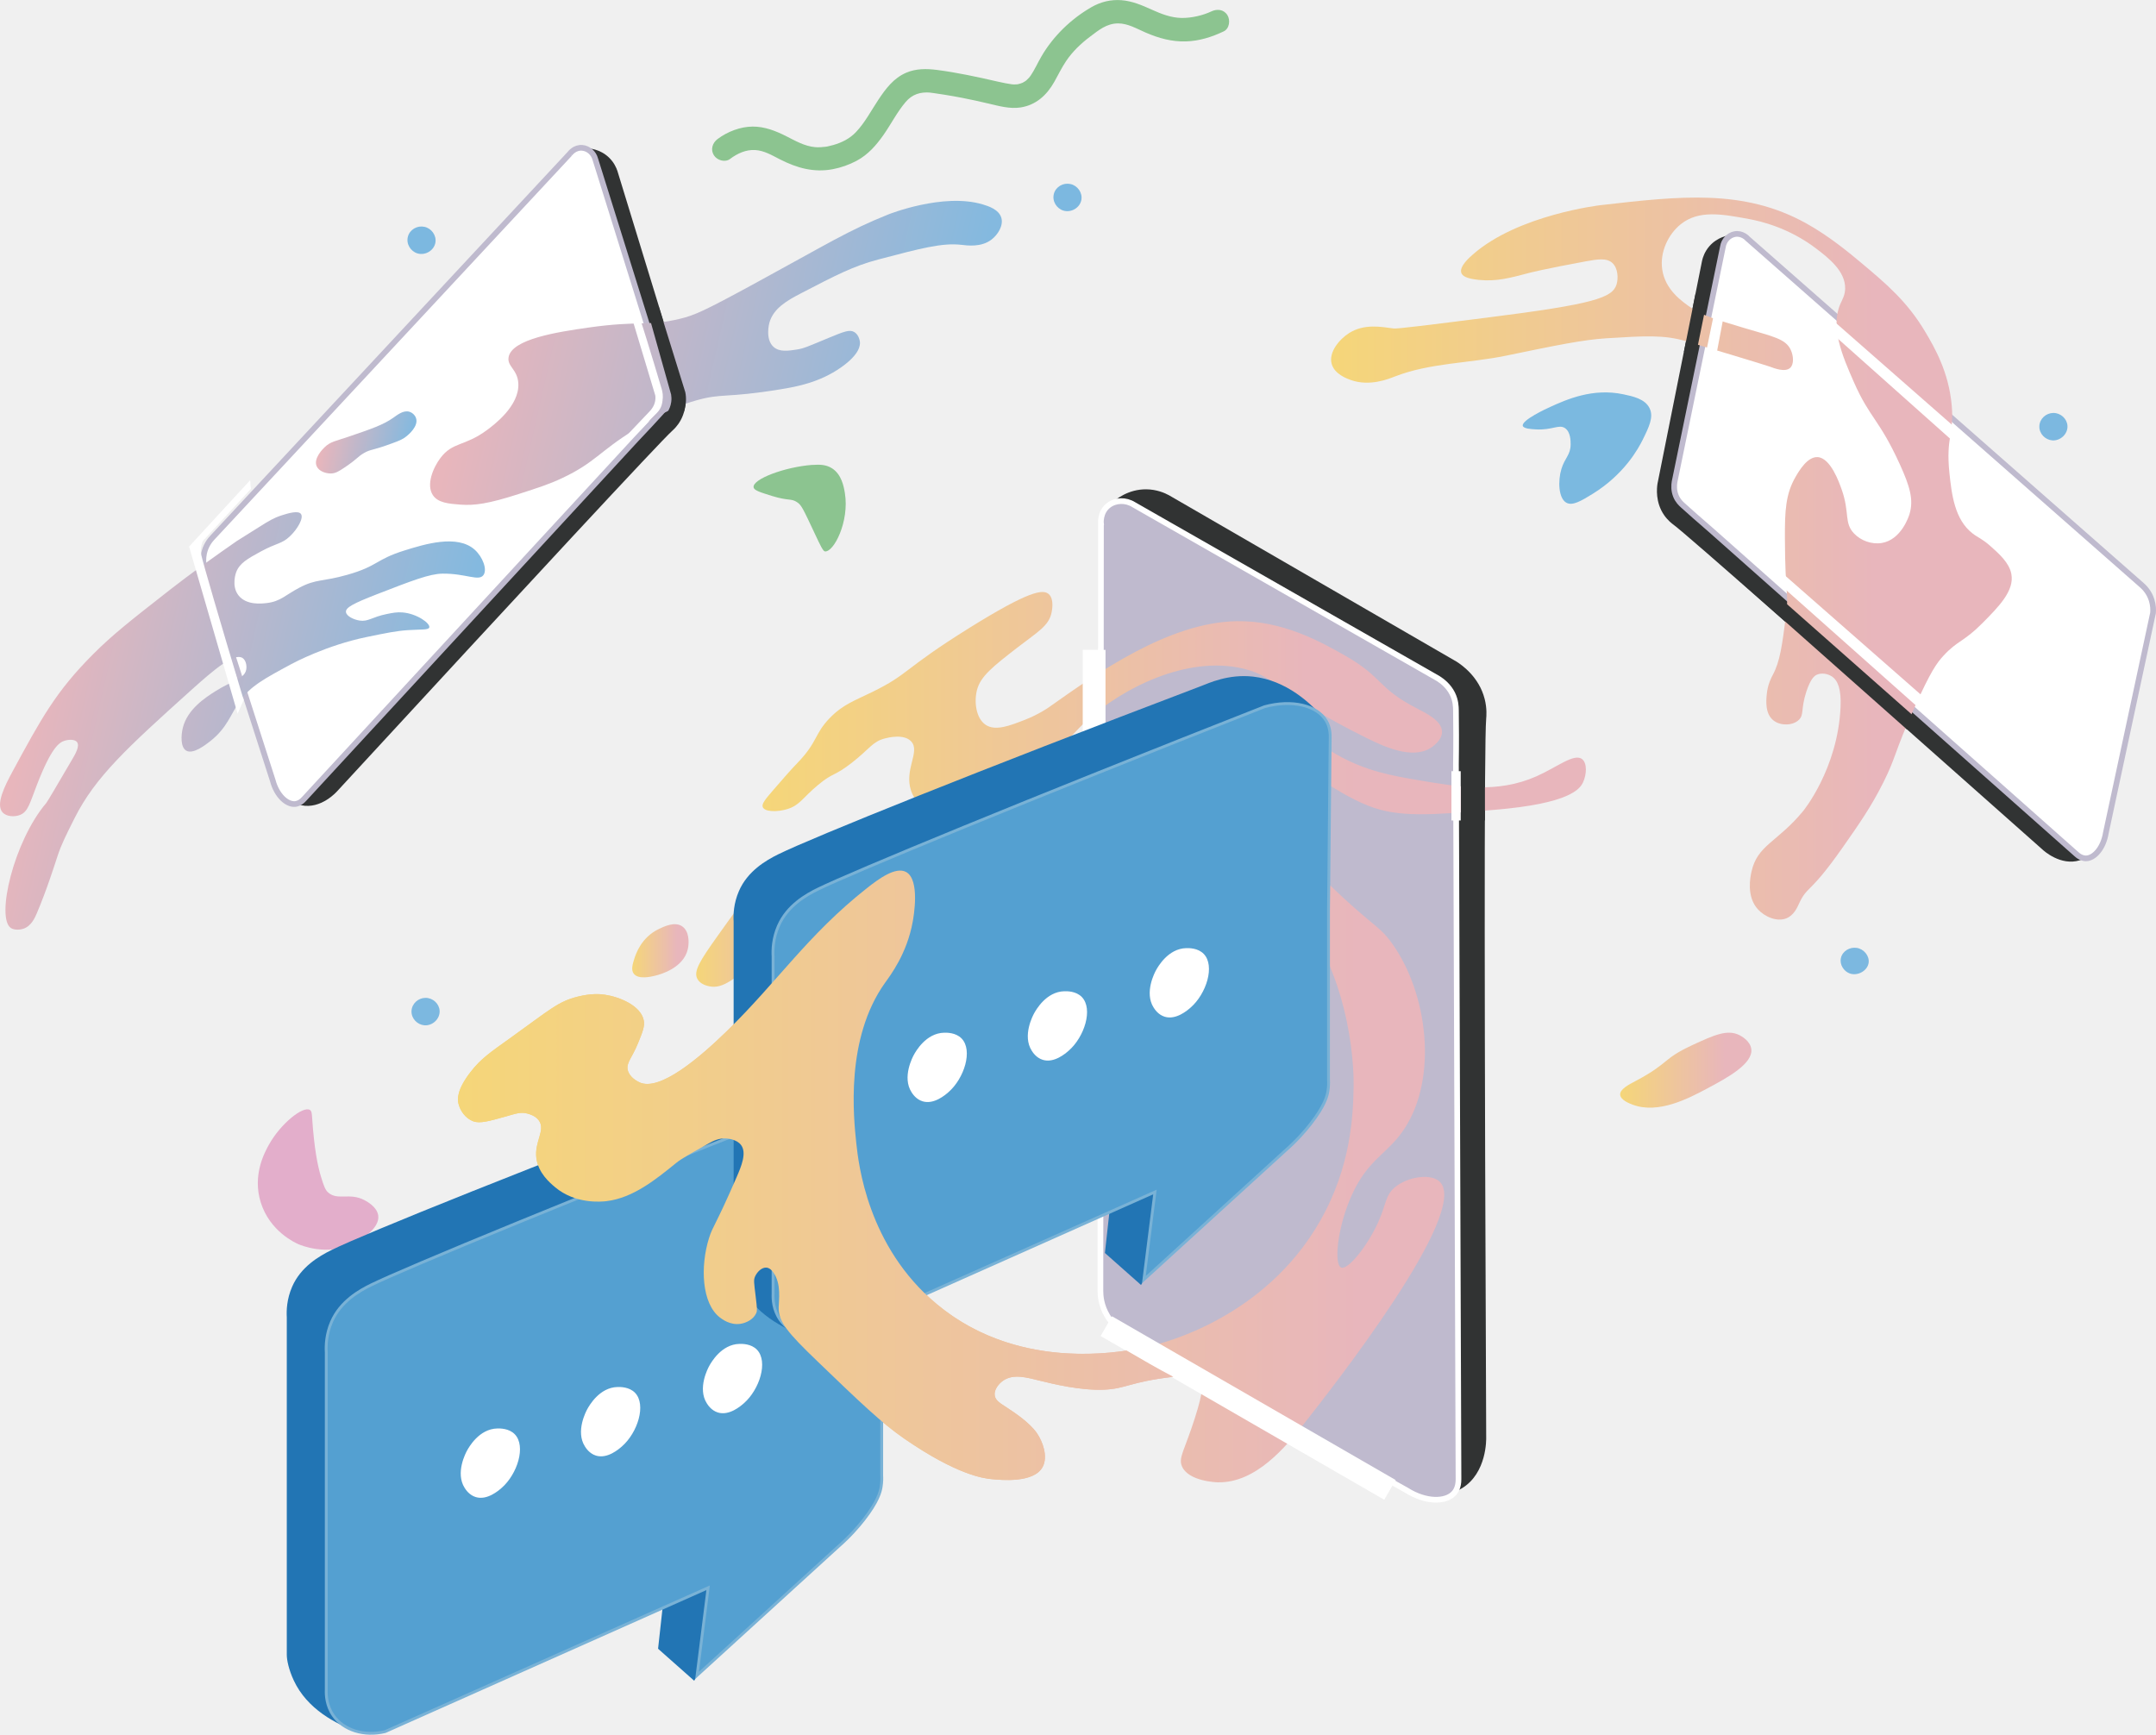
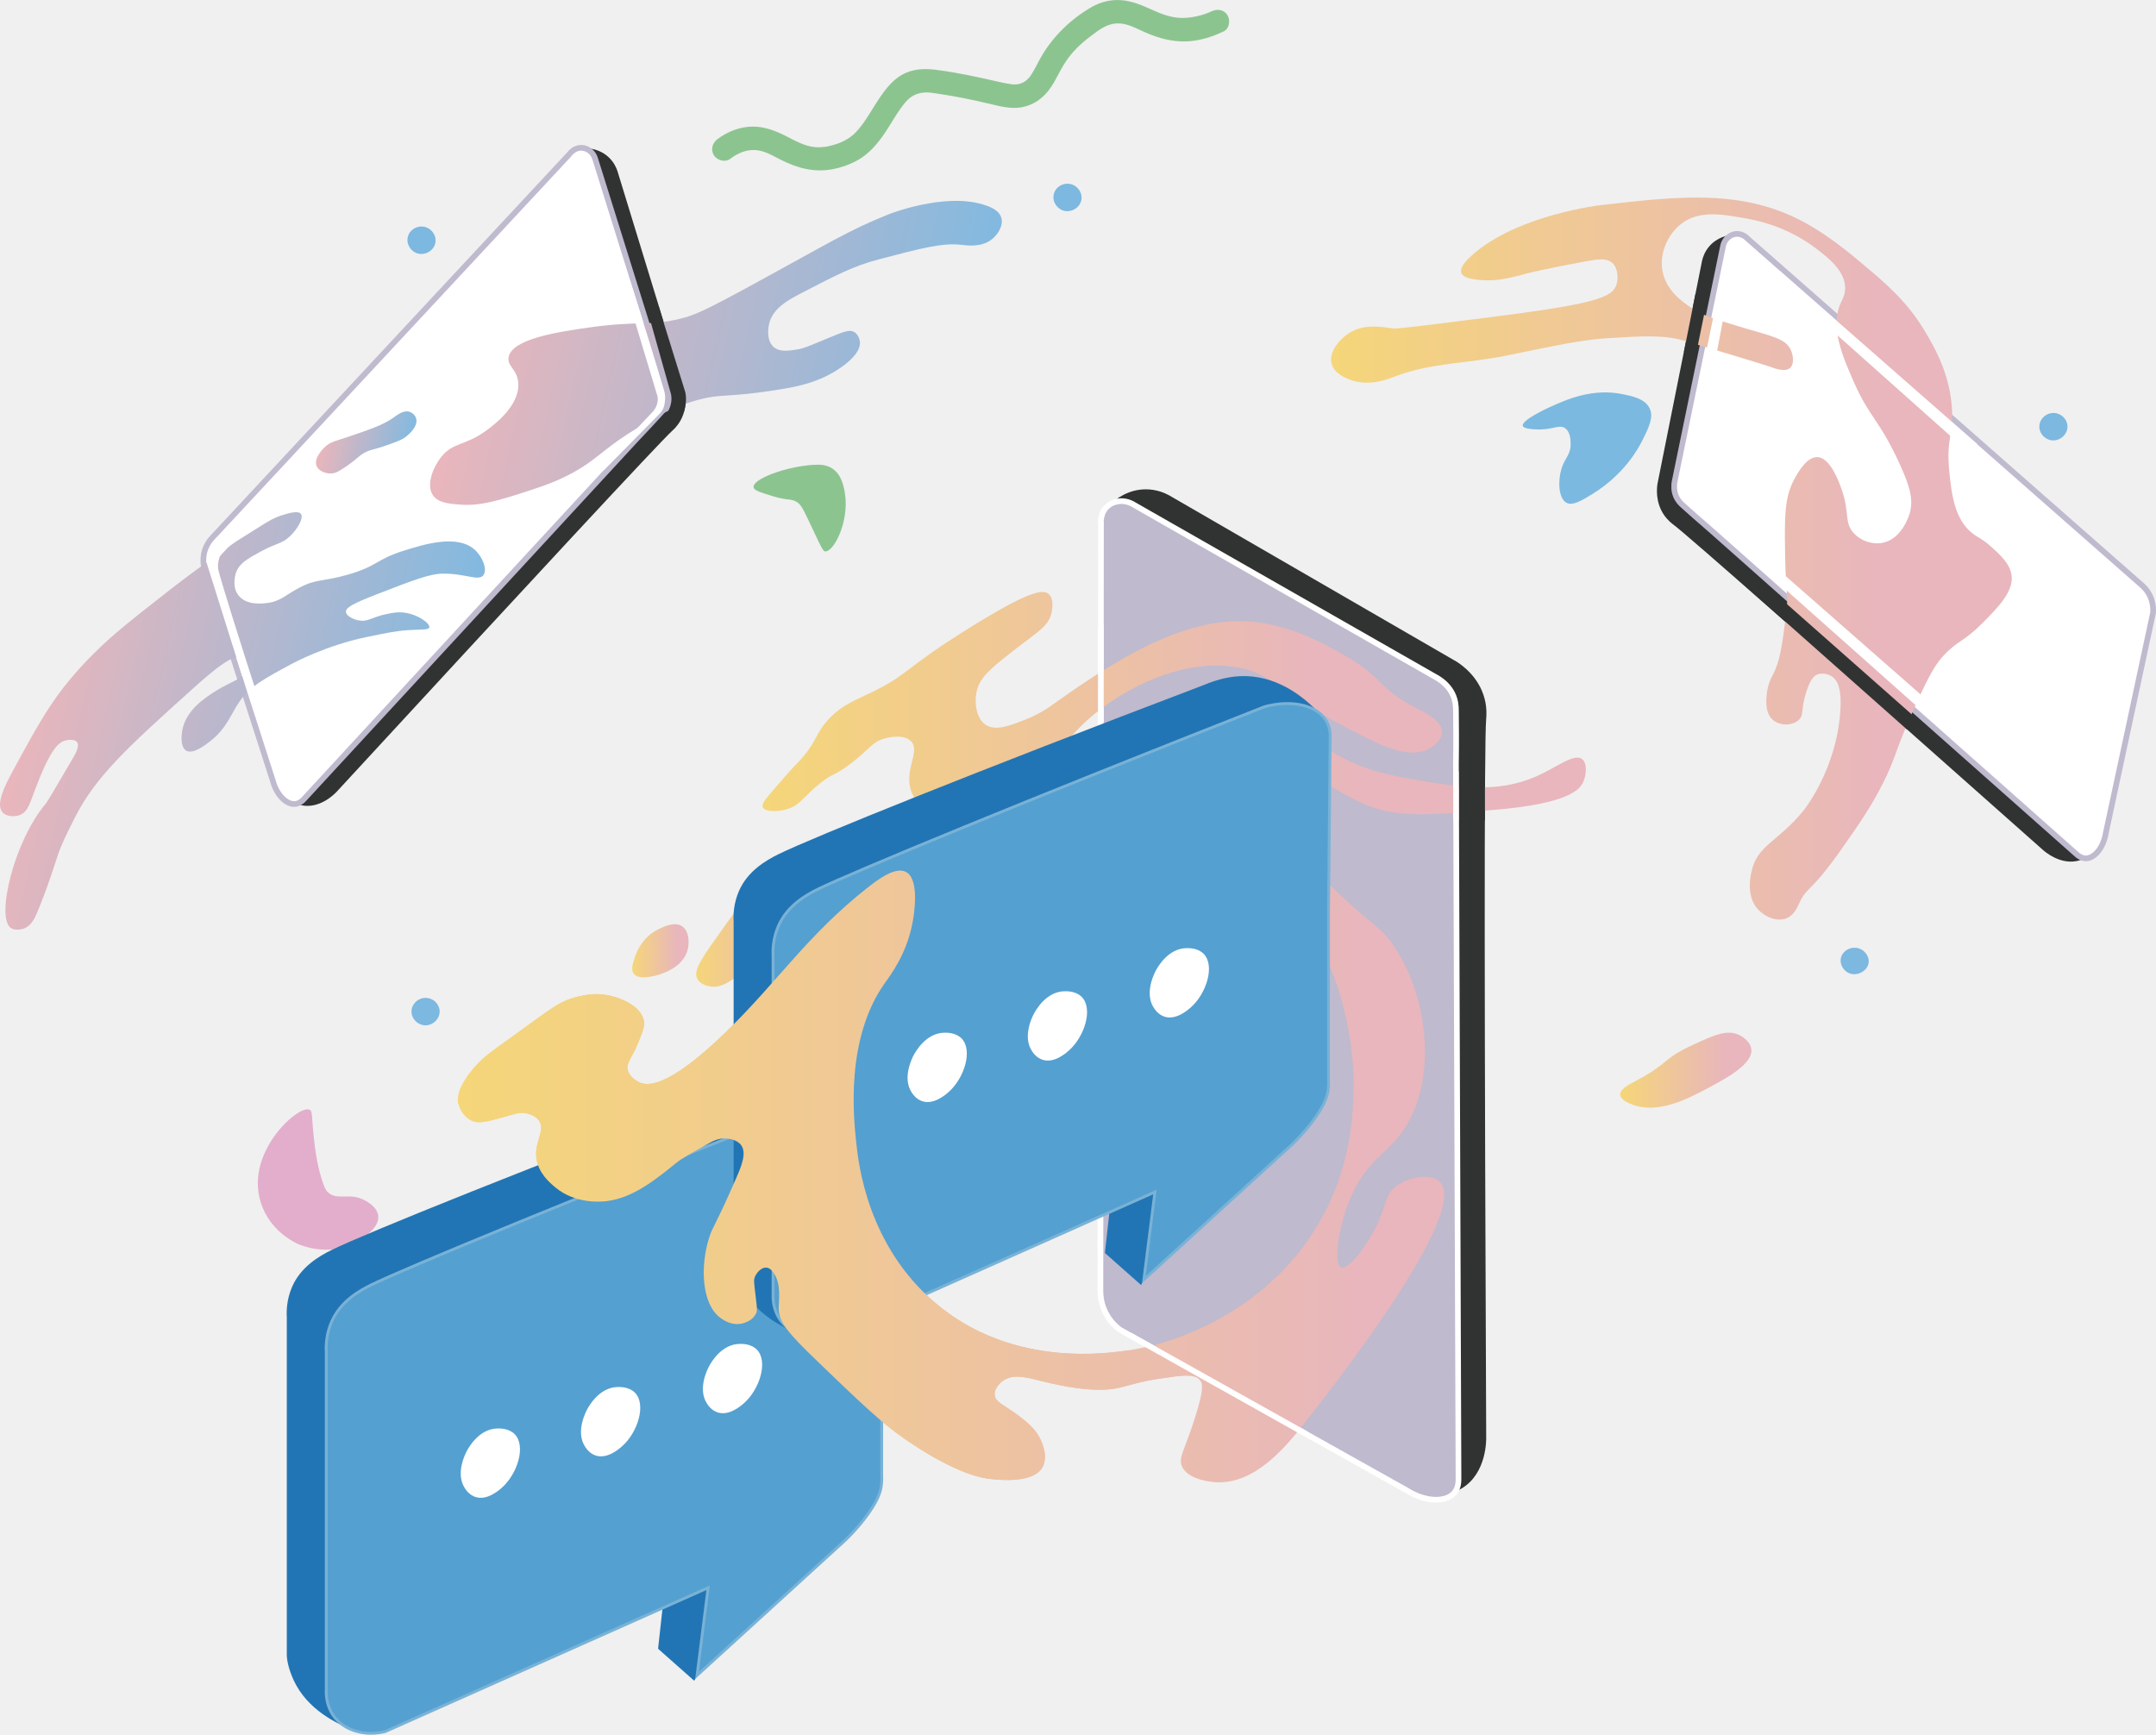
<svg xmlns="http://www.w3.org/2000/svg" xmlns:xlink="http://www.w3.org/1999/xlink" id="_レイヤー_2" data-name="レイヤー 2" viewBox="0 0 759.07 610.8">
  <defs>
    <style>
      .cls-1 {
        stroke: #bfbace;
      }

      .cls-1, .cls-2 {
        stroke-width: 2px;
      }

      .cls-1, .cls-2, .cls-3 {
        stroke-miterlimit: 10;
      }

      .cls-1, .cls-4 {
        fill: #fff;
      }

      .cls-5 {
        fill: url(#_名称未設定グラデーション_9-4);
      }

      .cls-5, .cls-6, .cls-7, .cls-8, .cls-9, .cls-10, .cls-11, .cls-12, .cls-13, .cls-14, .cls-15, .cls-16, .cls-17, .cls-18, .cls-19, .cls-20, .cls-4, .cls-21 {
        stroke-width: 0px;
      }

      .cls-6 {
        fill: url(#_名称未設定グラデーション_9-2);
      }

      .cls-7 {
        fill: url(#_名称未設定グラデーション_9-3);
      }

      .cls-8 {
        fill: url(#_名称未設定グラデーション_9-5);
      }

      .cls-9 {
        fill: url(#_名称未設定グラデーション_9-7);
      }

      .cls-10 {
        fill: url(#_名称未設定グラデーション_9-6);
      }

      .cls-11 {
        fill: url(#_名称未設定グラデーション_9-8);
      }

      .cls-12 {
        fill: url(#_名称未設定グラデーション_3-2);
      }

      .cls-13 {
        fill: url(#_名称未設定グラデーション_3-3);
      }

      .cls-2 {
        fill: #bfbace;
        stroke: #fff;
      }

      .cls-3 {
        fill: #54a0d1;
        stroke: #79b2d6;
      }

      .cls-14 {
        fill: url(#_名称未設定グラデーション_9);
      }

      .cls-15 {
        fill: url(#_名称未設定グラデーション_3);
      }

      .cls-16 {
        fill: #7bb9e0;
      }

      .cls-17 {
        fill: #313333;
      }

      .cls-18 {
        fill: #2275b4;
      }

      .cls-19 {
        fill: #8cc490;
      }

      .cls-20 {
        fill: #7cb8e0;
      }

      .cls-21 {
        fill: #e3aecb;
      }
    </style>
-     <linearGradient id="_名称未設定グラデーション_3" data-name="名称未設定グラデーション 3" x1="32.01" y1="270.61" x2="180.57" y2="270.61" gradientTransform="translate(37.64 -28.73) rotate(12.76)" gradientUnits="userSpaceOnUse">
+     <linearGradient id="_名称未設定グラデーション_3" data-name="名称未設定グラデーション 3" x1="29.19" y1="272.36" x2="177.75" y2="272.36" gradientTransform="translate(40.77 -29.81) rotate(12.76)" gradientUnits="userSpaceOnUse">
      <stop offset=".02" stop-color="#e8b6bc" />
      <stop offset=".98" stop-color="#84b9df" />
    </linearGradient>
-     <linearGradient id="_名称未設定グラデーション_3-2" data-name="名称未設定グラデーション 3" x1="114.01" y1="159.62" x2="145.48" y2="159.62" xlink:href="#_名称未設定グラデーション_3" />
-     <linearGradient id="_名称未設定グラデーション_3-3" data-name="名称未設定グラデーション 3" x1="154.79" y1="102.19" x2="330.99" y2="102.19" xlink:href="#_名称未設定グラデーション_3" />
+     <linearGradient id="_名称未設定グラデーション_3-2" data-name="名称未設定グラデーション 3" x1="111.2" y1="161.38" x2="142.66" y2="161.38" xlink:href="#_名称未設定グラデーション_3" />
+     <linearGradient id="_名称未設定グラデーション_3-3" data-name="名称未設定グラデーション 3" x1="151.97" y1="103.95" x2="328.18" y2="103.95" xlink:href="#_名称未設定グラデーション_3" />
    <linearGradient id="_名称未設定グラデーション_9" data-name="名称未設定グラデーション 9" x1="468.63" y1="196.67" x2="708.28" y2="196.67" gradientUnits="userSpaceOnUse">
      <stop offset="0" stop-color="#f5d679" />
      <stop offset=".8" stop-color="#e8b6bc" />
    </linearGradient>
    <linearGradient id="_名称未設定グラデーション_9-2" data-name="名称未設定グラデーション 9" x1="570.41" y1="376.82" x2="616.62" y2="376.82" xlink:href="#_名称未設定グラデーション_9" />
    <linearGradient id="_名称未設定グラデーション_9-3" data-name="名称未設定グラデーション 9" x1="182.82" y1="440.39" x2="212.12" y2="440.39" xlink:href="#_名称未設定グラデーション_9" />
    <linearGradient id="_名称未設定グラデーション_9-4" data-name="名称未設定グラデーション 9" x1="222.59" y1="334.78" x2="242.44" y2="334.78" xlink:href="#_名称未設定グラデーション_9" />
    <linearGradient id="_名称未設定グラデーション_9-5" data-name="名称未設定グラデーション 9" x1="245.12" y1="323.12" x2="286.57" y2="323.12" xlink:href="#_名称未設定グラデーション_9" />
    <linearGradient id="_名称未設定グラデーション_9-6" data-name="名称未設定グラデーション 9" x1="161.24" y1="385.98" x2="558.3" y2="385.98" xlink:href="#_名称未設定グラデーション_9" />
    <linearGradient id="_名称未設定グラデーション_9-7" data-name="名称未設定グラデーション 9" x1="268.46" y1="248.99" x2="507.7" y2="248.99" xlink:href="#_名称未設定グラデーション_9" />
    <linearGradient id="_名称未設定グラデーション_9-8" data-name="名称未設定グラデーション 9" x1="161.24" y1="413.8" x2="558.3" y2="413.8" xlink:href="#_名称未設定グラデーション_9" />
  </defs>
  <g id="_レイヤー_1-2" data-name="レイヤー 1">
    <path class="cls-17" d="m206.26,52.17c1.05.02,4.92.24,8.09,3.25,1.82,1.73,2.65,3.66,3.02,4.76,7.82,25.53,15.64,51.05,23.46,76.58.39,1.51,1.43,6.38-1.16,11.16-1.16,2.14-2.61,3.42-2.96,3.73-4.36,3.93-50.4,53.59-117.93,126.86-.31.36-5.77,6.47-12.69,5.03-2.39-.5-4.13-1.72-5.2-2.67,44.21-45.94,88.42-91.89,132.63-137.83-.08-2.06-.15-4.12-.23-6.19-7.88-26.21-15.75-52.42-23.63-78.64-1.14-2.01-2.27-4.03-3.41-6.04Z" />
    <path class="cls-1" d="m200.63,54.12c-41.96,45.07-83.93,90.15-125.89,135.22-.79.84-2.33,2.71-2.92,5.6-.38,1.88-.22,3.49-.03,4.52,8.08,25.12,16.16,50.24,24.24,75.36,1.4,5.29,4.93,8.52,7.86,8.28.55-.05,1.79-.27,3.14-1.76,38.96-42.21,77.92-84.42,116.89-126.63,3.45-3.61,6.39-6.8,8.78-9.44.61-.68,1.59-1.78,2.11-3.53.6-2.02.29-3.89-.02-5.02-8.4-26.87-16.8-53.75-25.19-80.62-.57-2.21-2.44-3.84-4.56-4.04-2.71-.26-4.33,1.95-4.42,2.07Z" />
    <path class="cls-17" d="m391.71,176.86c1.15-1.02,5.5-4.64,11.89-4.57,3.66.04,6.47,1.28,7.97,2.09,33.76,19.53,67.51,39.07,101.27,58.6,1.92,1.23,7.89,5.4,9.86,13.09.89,3.44.61,6.25.55,6.93-.76,8.55-.62,107.47,0,253.04.02.69.27,12.66-8.57,18-3.05,1.84-6.13,2.27-8.22,2.32,1.61-93.14,3.21-186.27,4.82-279.41-2.13-2.13-4.26-4.26-6.4-6.4-34.5-20.21-69-40.42-103.51-60.64-3.22-1.02-6.44-2.05-9.66-3.07Z" />
    <path class="cls-15" d="m122.34,202.37c-8.94,2.55-10.87,1.36-16.97,4.57-4.79,2.51-6.6,4.82-11.4,5.39-1.88.22-7.22.85-10.01-2.71-2.59-3.3-.88-7.96-.81-8.15,1.21-3.19,4.02-4.75,8.74-7.32,5.62-3.05,7.3-2.59,10.18-5.32,2.67-2.53,4.95-6.46,3.88-7.88-.99-1.31-4.64-.17-6.71.48-2.79.88-4.69,2.05-7.45,3.78-5.52,3.46-8.28,5.19-8.36,5.25-15.71,10.87-24.94,18.26-24.94,18.26-12.59,9.86-18.89,14.79-25.71,21.63-13.12,13.15-18.22,22.56-28.41,41.38-2.65,4.89-5.94,11.43-3.51,14.26,1.34,1.55,4.22,1.77,6.27.92,2.75-1.15,3.3-3.94,5.89-10.62,5.08-13.12,7.83-14.89,9.73-15.48,1.44-.44,3.58-.56,4.37.49,1.03,1.36-.57,4.15-1.58,5.87-5.89,10.05-8.83,15.08-9.26,15.58-11.49,13.53-17.75,40.4-12.46,44,1.12.76,3.09.7,4.42.26,2.76-.92,4.06-3.88,4.71-5.41,3.58-8.41,6.46-17.64,7.33-20.26,1.34-4.04,2.9-7.14,6.01-13.33,7.27-14.47,18.54-24.78,40.78-44.8,8.55-7.7,15.39-13.41,18.3-11.54,1.18.75,1.57,2.65,1.33,4.04-.58,3.35-4.9,3.87-10.96,7.73-3.28,2.09-9.75,6.2-11.38,12.86-.63,2.58-.85,6.77,1.18,7.99,2.41,1.45,6.83-2.03,8.47-3.31,5.96-4.68,7.06-9.29,10.41-14.08,3.69-5.27,8.51-7.87,18.15-13.07,1-.54,12.48-6.63,26.42-9.51,7.07-1.46,10.61-2.19,14.7-2.45,4.67-.3,7.17,0,7.45-.95.41-1.41-4.28-4.85-9.42-5.28-1.94-.16-3.48.14-5.5.55-5.34,1.07-6.55,2.78-9.62,2.31-2.04-.31-4.7-1.56-4.8-3.05-.1-1.52,2.5-2.95,10.81-6.18,12.42-4.82,18.63-7.24,23.21-7.29,8.17-.09,12.73,2.81,14.39.51,1.42-1.96-.26-6.4-3.07-8.93-6.16-5.53-17.75-1.92-24.76.27-10.18,3.17-9.2,5.45-20.04,8.54Z" />
    <path class="cls-12" d="m138.5,147.07c-3.59,2.53-7.67,3.92-15.84,6.71-4.56,1.56-6.29,1.67-8.41,3.73-.5.49-3.94,3.84-2.78,6.61.78,1.85,3.27,2.62,5.04,2.59,1.5-.03,2.62-.63,4.83-2.12,4.77-3.22,4.49-3.74,6.78-5.06,2.5-1.44,2.7-.75,10.12-3.5,2.71-1,3.75-1.49,4.89-2.43.64-.52,4.26-3.5,3.36-6.32-.33-1.05-1.27-1.98-2.37-2.31-2.06-.61-4.13,1.05-5.63,2.1Z" />
    <path class="cls-13" d="m179.06,125.8c-.56,3.22,3.16,4.27,3.43,9.19.44,7.88-8.55,14.58-10.97,16.38-7.89,5.88-12.13,4.12-16.47,9.91-2.62,3.49-5.04,9.42-2.66,13.04,1.78,2.72,5.56,3.05,9.69,3.36,4.95.37,9.88-.29,20.59-3.75,7.21-2.33,10.81-3.5,15.19-5.56,11.63-5.47,13.27-9.5,25.31-16.91,6.32-3.89,12.72-7.83,21.81-10.44,9.32-2.68,10.22-.73,29.92-3.96,5.75-.94,13.67-2.42,21.19-7.68,6.8-4.76,6.75-8.05,6.67-8.94-.02-.17-.26-2.47-1.96-3.51-1.63-.99-3.58-.22-8.88,1.97-7.67,3.18-8.91,3.79-11.37,4.17-2.95.46-6.12.96-8.22-.94-2.97-2.7-1.54-8.17-1.46-8.46,1.41-5.11,6.26-7.86,11.09-10.37,12.36-6.42,18.54-9.63,27.23-11.92,15.02-3.96,22.54-5.94,29.23-5.18,2.14.24,7.03.96,10.7-1.87,2.21-1.71,4.23-4.91,3.42-7.66-.87-2.95-4.66-4.14-6.6-4.71-13.93-4.16-33.15,3.53-33.15,3.53-14.22,5.69-21.1,10.19-47.23,24.41-17.8,9.69-21.02,11.09-26.1,12.33-11.14,2.72-14.53.57-32.29,3.11-10.88,1.56-26.99,4-28.12,10.45Z" />
    <path class="cls-17" d="m609.52,82.69c-1.05.13-4.87.73-7.73,4.04-1.64,1.9-2.27,3.9-2.53,5.04-5.23,26.18-10.46,52.36-15.7,78.53-.24,1.54-.79,6.49,2.27,10.99,1.37,2.01,2.94,3.14,3.31,3.42,4.73,3.48,55.49,48.29,130,114.45.34.32,6.38,5.86,13.12,3.74,2.32-.73,3.94-2.13,4.91-3.17-48.57-41.3-97.15-82.6-145.72-123.9-.13-2.06-.26-4.12-.39-6.18,5.22-26.87,10.44-53.73,15.66-80.6.93-2.12,1.86-4.23,2.79-6.35Z" />
    <path class="cls-1" d="m615.32,84.07c46.25,40.66,92.5,81.32,138.76,121.98.87.75,2.59,2.47,3.46,5.28.57,1.83.57,3.45.48,4.49-5.53,25.8-11.07,51.6-16.6,77.4-.87,5.4-4.06,8.97-7,9.02-.55,0-1.81-.09-3.3-1.44-42.98-38.11-85.96-76.22-128.94-114.34-3.79-3.25-7.03-6.13-9.68-8.52-.68-.61-1.76-1.61-2.45-3.3-.8-1.95-.67-3.84-.48-5,5.67-27.58,11.35-55.15,17.02-82.73.35-2.26,2.04-4.06,4.13-4.47,2.67-.53,4.51,1.51,4.6,1.62Z" />
    <path class="cls-19" d="m285.94,163.69c-9.65.74-21.06,5-20.62,7.89.16,1.08,2.24,1.72,6.38,3.02,6.04,1.88,6.72.78,8.92,2.22,1.55,1.01,2.03,2.1,6.43,11.46,1.81,3.86,2.73,5.79,3.38,5.87,3.09.37,8.69-10.5,7.02-20.58-.38-2.3-1.14-6.5-4.51-8.67-2.01-1.29-4.21-1.4-6.99-1.19Z" />
    <path class="cls-16" d="m580.79,143.77c-1.59-3.32-5.85-4.22-9.27-4.94-10.68-2.26-19.81,1.75-25.8,4.48-1.3.59-10.13,4.67-9.58,6.64.28.99,2.85,1.14,4.63,1.24,5.76.32,8.06-1.87,10.2-.46,2.02,1.33,2.01,4.63,2.01,5.72,0,3.7-2.06,4.78-3.24,8.65-1.31,4.3-1.02,10.33,1.7,11.89,2.16,1.24,5.3-.64,9.27-3.09,11.25-6.94,16.15-16.07,17.61-19,2.3-4.65,3.94-8.06,2.47-11.12Z" />
    <path class="cls-14" d="m648.01,106.85c-3.72,8.27.63,18.47,4.69,27.69,5.63,12.79,8.94,13.04,16.19,28.97,3.52,7.73,4.91,12.44,3.41,17.46-.21.71-2.85,9.08-9.8,10.22-3.52.58-7.39-.83-9.8-3.41-3.5-3.74-1.42-7.23-4.26-15.33-.91-2.59-3.95-11.25-8.52-11.5-3.56-.19-6.49,4.8-7.67,6.82-3.59,6.12-3.87,12.05-3.83,21.72.07,20.46,1.43,19.08.43,26.84-1.42,11-2.13,16.5-4.69,21.3-.41.76-1.8,3.28-2.13,6.82-.22,2.27-.67,7.05,2.56,9.37,2.53,1.82,6.67,1.65,8.74-.35,1.91-1.84.62-3.83,2.65-9.99,1.58-4.8,3.04-5.63,3.67-5.91,1.72-.76,3.87-.34,5.3.61,2.14,1.43,3.34,4.54,3.06,10.8-.99,21.87-13.25,36.69-13.25,36.69-9.09,10.98-16.11,11.85-18.14,21.4-.37,1.73-1.82,8.53,2.24,13.05,2.39,2.66,6.68,4.53,9.99,3.26,2.69-1.03,3.89-3.8,4.48-5.1,3.1-6.7,3.57-2.94,15.49-19.98,5.82-8.32,9.99-14.27,14.27-22.83,4.66-9.31,3.61-10.02,11.01-26.5,5.61-12.49,7.75-15.5,10.19-18.14,4.97-5.38,7.06-4.76,13.66-11.42,5.78-5.83,11.33-11.42,10.19-17.33-.75-3.92-4.27-7.05-7.34-9.78-2.94-2.62-4.39-2.99-6.32-4.48-6.32-4.9-7.36-13.79-8.15-21.4-1.29-12.43,1.7-13.59.82-23.65-1.04-11.85-6.09-20.44-9.17-25.68-6.42-10.91-13.99-17.26-22.83-24.66-3.75-3.14-11.1-9.3-19.36-13.86-21.96-12.12-44.24-9.55-72.36-6.32,0,0-28.9,3.33-44.85,17.33-1.29,1.13-4.88,4.28-4.08,6.52.37,1.04,1.73,2.01,6.12,2.45,6.35.63,10.98-.67,17.73-2.45,0,0,5.36-1.41,19.98-4.08,4.11-.75,7.37-1.28,9.38.61,1.94,1.83,2.11,5.35,1.43,7.54-1.48,4.72-8.09,6.92-45.25,11.62-21.3,2.69-31.95,4.04-33.23,3.87-4.17-.55-10.33-1.8-15.7,1.63-3.38,2.16-7.23,6.69-6.12,10.8.99,3.67,5.45,5.25,6.73,5.71,6.64,2.36,13.23-.34,15.49-1.22,12.36-4.83,26.14-4.65,39.14-7.34,18.05-3.74,27.24-5.61,35.26-6.12,13.61-.85,20.42-1.28,28.13,1.02,27.56,8.21,29.56,8.97,29.56,8.97,1.54.58,5.37,2.06,7.13.41,1.41-1.32,1.14-4.29.2-6.32-1.82-3.97-6.32-4.69-16.51-7.75-9.77-2.92-14.73-4.44-18.35-6.93-3.42-2.35-9.36-6.45-10.4-13.66-.89-6.18,2.17-12.41,6.52-15.9,6.36-5.1,14.51-3.6,24.05-1.83,3.84.71,13.83,2.93,23.65,10.4,4.32,3.28,10.31,7.96,10.19,14.06-.05,2.35-.98,3.83-1.62,5.26Z" />
    <path class="cls-6" d="m575.94,380.58c-2.39,1.27-5.65,2.89-5.52,4.86.12,1.93,3.42,3.16,4.42,3.53,8.97,3.36,19.55-2.14,26.28-5.74,6.87-3.67,16.18-8.66,15.46-13.91-.4-2.9-3.68-4.6-4.2-4.86-4.22-2.11-8.85-.04-16.56,3.53-10.68,4.95-7.97,6.26-19.88,12.59Z" />
    <path class="cls-20" d="m653.66,333.75c-2.39-.36-5,1.11-5.53,3.6-.51,2.38,1.08,4.66,3.09,5.4,2.8,1.03,6.37-.95,6.69-3.86.26-2.36-1.69-4.77-4.25-5.15Z" />
    <path class="cls-21" d="m109.91,393.84c.71,10.41,1.87,16.54,3.16,20.68.93,2.98,1.41,4.48,2.58,5.46,3.35,2.78,7.42-.14,12.64,2.58.77.4,4.48,2.34,4.88,5.46.58,4.41-5.84,8.49-9.19,10.05-9,4.18-18.01.41-18.95,0-1.2-.53-10.03-4.56-13.21-14.65-3.06-9.7,1.39-17.73,2.87-20.39,4.14-7.45,12.04-13.71,14.42-12.21.65.41.68,1.26.8,3.02Z" />
    <path class="cls-20" d="m149.77,351.35c-2.53.03-4.79,2.03-4.89,4.65-.1,2.67,2.09,4.81,4.53,5.01,2.87.23,5.54-2.25,5.37-5.13-.15-2.51-2.41-4.57-5.01-4.53Z" />
    <path class="cls-7" d="m200.24,432.37c-3.9.5-6.49,1.98-10.98,4.53-4.29,2.44-6.43,3.7-6.44,5.49-.02,3.12,6.42,5.29,7.04,5.49.5.16,9.24,2.85,16.35-2.74,2.83-2.23,7.08-7.1,5.61-10.26-1.75-3.77-10.47-2.65-11.57-2.51Z" />
    <path class="cls-5" d="m231.95,327.11c-6.21,2.94-8.14,8.96-8.58,10.34-.62,1.94-1.29,4.02-.23,5.4,1.6,2.1,5.99,1.07,7.52.7,1.55-.37,10-2.59,11.51-9.4.51-2.3.5-6.29-2-7.99-2.56-1.74-6.19-.02-8.22.94Z" />
    <path class="cls-8" d="m266.72,310.93c-4.52,5.23-7.76,9.76-14.06,18.6-6.3,8.84-8.55,12.47-7.14,15.14,1.01,1.9,3.41,2.44,4.11,2.59,5.15,1.15,9.45-3.05,19.68-11.46,13.09-10.77,14.16-10.56,15.57-13.84,4.02-9.32.21-22.08-4.76-23.14-2.43-.52-6.12,3.68-13.41,12.11Z" />
-     <path class="cls-19" d="m257.05,55.95c2.56-1.92,5.62-3.33,8.86-3.12,3.16.2,5.85,1.83,8.71,3.29,5.92,3.03,11.93,4.71,18.55,3.46,2.97-.56,5.8-1.57,8.46-2.99,3.96-2.12,6.81-5.38,9.37-9,2.68-3.8,4.8-8.08,7.82-11.64,2.35-2.77,5.21-3.65,8.77-3.34-.63-.05.93.14,1.16.17,1.15.16,2.3.34,3.45.52,2.2.35,4.4.73,6.59,1.16,3.06.59,6.09,1.27,9.12,1.98,3.69.86,7.62,1.99,11.43,1.39,5.43-.85,9.22-4.34,11.85-9.01,1.39-2.47,2.61-5.03,4.2-7.38,2.22-3.28,5.15-6.09,8.3-8.46s5.89-4.7,9.91-4.74c3.43-.03,6.56,1.84,9.76,3.23,4.51,1.96,9.15,3.25,14.12,3.11,4.72-.13,9.15-1.53,13.37-3.54,2.02-.96,2.38-3.97,1.29-5.71-1.31-2.08-3.68-2.26-5.71-1.29-2.84,1.35-6.86,2.33-10.42,2.28-3.74-.06-7.17-1.42-10.52-2.93-3.43-1.55-6.85-3.02-10.64-3.32s-7.39.6-10.64,2.48c-7.14,4.12-13.41,10.2-17.55,17.31-1.34,2.3-2.42,4.78-3.93,6.98.47-.68-.27.33-.45.54-.16.18-1.36,1.28-.72.78-.44.34-.91.64-1.4.9-.63.34.89-.31-.31.14-.22.08-.43.16-.66.23-.32.1-.65.16-.97.26.36-.12.66-.04-.12,0-.37.02-.73.05-1.1.05s-1.63-.16-.29.02c-1.86-.26-3.67-.62-5.5-1.04-7.06-1.63-14.15-3.16-21.35-4.1-3.64-.47-7.36-.5-10.8.98-4.46,1.91-7.23,5.64-9.84,9.57-2.53,3.81-4.69,7.99-7.86,11.34-2.18,2.3-4.95,3.68-7.94,4.54-.7.2-1.4.36-2.1.52-.79.17-.05.01.1-.01-.26.04-.53.09-.79.12-1.2.14-2.43.24-3.64.13-3.68-.32-6.91-2.2-10.13-3.83-3.75-1.9-7.62-3.43-11.89-3.41s-8.83,1.76-12.34,4.39c-1.79,1.34-2.55,3.71-1.29,5.71,1.12,1.77,3.91,2.64,5.71,1.29h0Z" />
+     <path class="cls-19" d="m257.05,55.95c2.56-1.92,5.62-3.33,8.86-3.12,3.16.2,5.85,1.83,8.71,3.29,5.92,3.03,11.93,4.71,18.55,3.46,2.97-.56,5.8-1.57,8.46-2.99,3.96-2.12,6.81-5.38,9.37-9,2.68-3.8,4.8-8.08,7.82-11.64,2.35-2.77,5.21-3.65,8.77-3.34-.63-.05.93.14,1.16.17,1.15.16,2.3.34,3.45.52,2.2.35,4.4.73,6.59,1.16,3.06.59,6.09,1.27,9.12,1.98,3.69.86,7.62,1.99,11.43,1.39,5.43-.85,9.22-4.34,11.85-9.01,1.39-2.47,2.61-5.03,4.2-7.38,2.22-3.28,5.15-6.09,8.3-8.46,3.15-2.37,5.89-4.7,9.91-4.74,3.43-.03,6.56,1.84,9.76,3.23,4.51,1.96,9.15,3.25,14.12,3.11,4.72-.13,9.15-1.53,13.37-3.54,2.02-.96,2.38-3.97,1.29-5.71-1.31-2.08-3.68-2.26-5.71-1.29-2.84,1.35-6.86,2.33-10.42,2.28-3.74-.06-7.17-1.42-10.52-2.93-3.43-1.55-6.85-3.02-10.64-3.32-3.75-.3-7.39.6-10.64,2.48-7.14,4.12-13.41,10.2-17.55,17.31-1.34,2.3-2.42,4.78-3.93,6.98.47-.68-.27.33-.45.54-.16.18-1.36,1.28-.72.78-.44.34-.91.64-1.4.9-.63.34.89-.31-.31.14-.22.08-.43.16-.66.23-.32.1-.65.16-.97.26.36-.12.66-.04-.12,0-.37.02-.73.05-1.1.05s-1.63-.16-.29.02c-1.86-.26-3.67-.62-5.5-1.04-7.06-1.63-14.15-3.16-21.35-4.1-3.64-.47-7.36-.5-10.8.98-4.46,1.91-7.23,5.64-9.84,9.57-2.53,3.81-4.69,7.99-7.86,11.34-2.18,2.3-4.95,3.68-7.94,4.54-.7.2-1.4.36-2.1.52-.79.17-.05.01.1-.01-.26.04-.53.09-.79.12-1.2.14-2.43.24-3.64.13-3.68-.32-6.91-2.2-10.13-3.83-3.75-1.9-7.62-3.43-11.89-3.41-4.42.02-8.83,1.76-12.34,4.39-1.79,1.34-2.55,3.71-1.29,5.71,1.12,1.77,3.91,2.64,5.71,1.29h0Z" />
    <path class="cls-20" d="m149.41,79.86c-2.47-.53-5.12.92-5.8,3.46-.69,2.58.97,5.16,3.32,5.89,2.75.86,5.9-.97,6.37-3.82.41-2.48-1.34-4.99-3.89-5.53Z" />
    <path class="cls-20" d="m376.84,64.79c-2.47-.53-5.12.92-5.8,3.46-.69,2.58.97,5.16,3.32,5.89,2.75.86,5.9-.97,6.37-3.82.41-2.48-1.34-4.99-3.89-5.53Z" />
    <path class="cls-20" d="m722.89,145.4c-2.53.03-4.79,2.03-4.89,4.65-.1,2.67,2.09,4.81,4.53,5.01,2.87.23,5.54-2.25,5.37-5.13-.15-2.51-2.41-4.57-5.01-4.53Z" />
    <path class="cls-2" d="m387.62,184.55c-.06,89.97-.13,179.94-.19,269.92-.01,1.68.21,5.22,2.45,8.9,1.46,2.39,3.23,3.95,4.46,4.86,33.63,18.84,67.26,37.68,100.9,56.52,6.76,4.26,13.75,4.21,16.65,1.03.54-.59,1.65-2.08,1.61-5.01-.3-83.92-.6-167.85-.9-251.77.11-7.29.07-13.63,0-18.84-.02-1.33-.07-3.49-1.25-5.88-1.37-2.76-3.56-4.44-5.01-5.36-35.72-20.4-71.43-40.8-107.15-61.2-2.81-1.79-6.42-1.68-8.89.21-3.15,2.42-2.7,6.4-2.67,6.61Z" />
    <path class="cls-10" d="m225.07,381.05c-.57-.27-3.43-1.66-4.05-4.27-.61-2.58,1.47-4.23,3.6-9.45,1.64-4.02,2.45-6.02,2.02-8.1-1.08-5.22-8.59-8.25-13.73-9-2-.29-4.96-.43-9.45.67-6.99,1.73-9.73,4.51-23.85,14.63-6.93,4.97-10.25,7.15-13.95,11.93-4.94,6.38-4.58,9.67-4.27,11.03.56,2.52,2.45,5.27,5.18,6.3,2.37.9,5.55,0,11.93-1.8,3.05-.86,4.83-1.54,7.2-.9.74.2,2.85.77,4.05,2.47,2.41,3.43-1.68,7.39-.9,13.28.68,5.17,4.7,8.58,6.53,10.12,7.22,6.11,16.45,5.17,18.23,4.95,9.34-1.16,17.3-7.63,24.53-13.5,1.68-1.37,4.87-3.16,11.25-6.75,1.56-.88,3.74-2.06,6.53-1.8.48.05,3.46.33,4.95,2.25,2.14,2.76.13,7.56-1.58,11.48-7.5,17.29-8.3,16.97-9.68,21.38-3.12,10.01-2.55,22.98,3.83,27.9.72.56,3.6,2.78,7.2,2.25,2.06-.3,4.67-1.55,5.63-3.82.33-.77.32-1.33-.22-5.85-.59-4.91-.76-5.75-.22-6.98.71-1.63,2.38-3.31,4.05-3.15.66.06,1.52.44,2.47,1.8,2.76,3.92,1.85,9.66,1.8,12.15-.11,5.09,3.12,8.91,13.5,18.9,15.14,14.57,22.71,21.86,30.83,27.45,18.5,12.74,27.83,13.91,30.6,14.18,3.51.34,14.9,1.45,18-4.27,1.97-3.63.03-8.97-2.02-11.93-2.61-3.76-7.89-7.23-10.58-9-2.23-1.47-4.01-2.43-4.27-4.27-.29-2.04,1.42-4.1,2.92-5.17,3.66-2.6,8.59-1.09,13.05,0,4.75,1.16,14.23,3.48,22.5,3.15,7.69-.31,8.94-2.69,24.08-4.5,5.19-.62,8.14-.71,9.68,1.12,1.02,1.22,1.46,3.34-1.8,13.5-3.63,11.34-5.82,13.82-4.5,16.88,2.28,5.28,12.13,5.61,12.6,5.62,13.38.31,23.94-12.45,30.6-20.93,9.75-12.41,58.67-74.63,47.48-84.98-3.25-3-11.53-1.61-15.87,2.16-3.3,2.87-2.86,5.84-5.77,12.26-3.76,8.31-10.59,16.81-12.98,15.87-2.62-1.03-1.4-13.98,3.61-25.24,5.89-13.24,12.74-14.54,18.75-23.8,11.63-17.92,8.17-47.27-4.33-64.91-5.46-7.71-7.06-5.3-31.73-30.29-8.8-8.92-15.84-16.56-13.7-23.08,1.47-4.5,6.64-6.43,7.21-6.64,9.12-3.26,15.99,6,29.96,11.45,10.53,4.1,21.72,3.18,44.1,1.35,26.72-2.2,30.24-7.4,31.31-9.76,1.23-2.72,1.46-6.64-.34-8.08-2.79-2.24-8.79,2.81-16.16,6.06-13.71,6.06-27.26,3.75-41.41,1.35-9.26-1.58-18.53-3.15-28.95-9.09-9.99-5.69-17.61-13.43-31.98-15.15-1.74-.21-2.99-.26-5.05-.34-1.8-.07-16.93-.56-30.3,3.7-11.23,3.58-20.84,13.27-40.06,32.65-5.58,5.63-11.05,11.56-12.79,20.53-.37,1.92-2.32,12,2.69,15.48,4.67,3.24,12.6-1.14,14.81-2.36,9.47-5.23,8.75-11.13,20.87-24.24,4.14-4.48,12.53-12.77,20.87-12.46.54.02,3.3.12,3.7,1.35.55,1.66-3.93,3.27-6.73,8.08-.54.93-3.49,5.99-1.68,9.76,2.22,4.63,10.38,4.69,13.13,4.71,8.46.07,11.08-3.45,16.49-3.7,9.27-.43,16.8,9.18,21.88,15.82,20.5,26.83,20.27,59.45,20.2,63.29-.19,9.67-.77,27.81-11.78,47.13-19.47,34.16-54.97,42.96-59.92,44.1-6.41,1.48-44.86,10.35-75.07-14.81-24.43-20.34-27.54-49.67-28.28-56.55-.98-9.2-3.92-36.9,10.1-56.55,1.9-2.66,7.73-10.26,9.76-21.54.3-1.67,2.66-14.8-2.36-17.5-3.66-1.97-9.65,2.44-13.8,5.72-20.95,16.55-31.32,32.82-49.48,50.49-9.19,8.94-23.51,21.29-30.64,17.83Z" />
    <path class="cls-9" d="m341.23,221.13c-23.4,14.57-21.04,16.13-34.11,22.51-6.32,3.09-10.42,4.46-15.01,9.21-5.42,5.61-4.19,8.35-11.26,15.69-2.57,2.67-4.56,4.97-8.53,9.55-3.04,3.51-4.25,5.03-3.75,6.14.76,1.68,5.13,1.7,8.53.68,4.48-1.34,5.41-3.94,10.92-8.53,5.43-4.52,5.59-2.88,11.94-7.85,6.33-4.96,7.22-7.41,11.6-8.53,1.09-.28,6.63-1.7,9.21,1.02,3.39,3.58-2.55,9.87,0,17.4,2.01,5.92,8.41,10.04,13.99,10.92,6.3.99,11.89-2.09,21.15-9.55,15.16-12.22,19.43-19.46,26.95-26.27,12.07-10.94,34.86-22.89,54.92-18.08,12,2.88,12.54,9.24,43.66,24.56,5.71,2.81,15.57,7.46,22.17,3.41.38-.23,4.15-2.61,4.09-5.8-.07-3.88-5.76-6.58-8.87-8.19-14.16-7.31-11.62-10.87-25.58-18.76-8.09-4.57-21.65-12.23-37.86-11.94-23.92.44-48.89,18.11-66.18,30.36-.15.1-3.5,2.48-8.53,4.43-5.18,2.02-10.23,3.98-13.64,1.71-3.4-2.26-4.16-8.03-3.07-12.28,1.24-4.81,5.62-8.27,14.33-15.01,7.07-5.47,10.98-7.53,11.94-12.28.15-.76.96-4.74-1.02-6.48-2-1.76-6.82-1.23-27.97,11.94Z" />
-     <rect class="cls-4" x="381.2" y="228.82" width="8.02" height="115.31" />
-     <rect class="cls-4" x="435.43" y="438.11" width="8.02" height="115.31" transform="translate(-209.63 628.45) rotate(-60)" />
-     <rect class="cls-4" x="511.01" y="271.54" width="3.27" height="17.35" />
-     <rect class="cls-17" x="514.35" y="271.54" width="8.46" height="17.35" />
+     <path class="cls-4" d="m388.58,254.03c-.67.07-1.34.13-2.02.2,0-10.97.02-21.93.03-32.9l2-1.47c0,11.39,0,22.78-.01,34.17Z" />
+     <path class="cls-4" d="m460.42,504.08c-1.01.21-2.02.42-3.03.63-20.03-11.24-40.06-22.48-60.08-33.71.29-.59.58-1.19.87-1.78,20.75,11.62,41.49,23.24,62.24,34.86Z" />
+     <path class="cls-4" d="m513.66,288.88h-2c-.01-5.74-.03-11.48-.04-17.22.66-.02,1.32-.03,1.98-.05.02,5.76.04,11.51.06,17.27Z" />
+     <rect class="cls-17" x="513.71" y="271.54" width="9.1" height="17.35" />
    <g>
      <path class="cls-18" d="m296.54,447.03v60.07c.06.98.07,2.43-.21,4.15-.27,1.65-1.07,5.07-6.11,11.52-2.1,2.69-3.64,4.51-5.31,6.18-1.9,1.89-3.46,3.12-3.66,3.28-2.94,2.39-12.99,17.93-36.84,59.57-4.24-3.76-8.48-7.51-12.72-11.27,1.24-11.26,2.48-22.53,3.72-33.79l-113.72,50.64c1.46,4.16,2.92,8.31,4.38,12.47-7.9-2.83-17.94-8.09-22.63-18.14-1.83-3.92-2.47-7.29-2.47-9.07v-118.79c-.14-2.4-.02-6.42,1.88-10.78,3.04-6.98,9.39-10.74,13.96-12.98,12.05-5.91,69.49-29.07,148.6-59.12,2.92-1.11,9.74-4.36,18.46-3.38,11.6,1.31,20.27,9.15,25.73,15.6-4.36,17.95-8.72,35.9-13.08,53.85Z" />
      <path class="cls-3" d="m310.42,459.36v60.07c.06.98.07,2.43-.21,4.15-.27,1.65-1.07,5.07-6.11,11.52-2,2.56-4.93,5.93-8.96,9.45-16.57,15.12-33.15,30.23-49.72,45.35l3.89-30.84-113.72,50.64c-7.38,1.78-14.63-.49-18.25-5.67-2.41-3.45-2.55-7.23-2.47-9.07v-118.79c-.14-2.4-.02-6.42,1.88-10.78,3.15-7.21,9.8-10.94,13.96-12.98,12.06-5.9,73.09-31.13,157.2-64.22,9.75-2.64,18.52-.46,21.72,4.98.67,1.13,1.45,3.02,1.38,5.87-.19,20.11-.39,40.21-.58,60.32Z" />
      <g>
        <path class="cls-4" d="m164.44,510.74c-.4.72-4.23,7.87-.84,13.17.37.58,1.59,2.5,3.88,3.21,4.01,1.24,8.03-2.26,9.12-3.21,5.57-4.86,8.67-14.7,4.65-18.89-2.06-2.14-5.27-2.07-6.17-2.05-6.42.15-10.01,6.63-10.64,7.77Z" />
        <path class="cls-4" d="m206.78,496.14c-.4.72-4.23,7.87-.84,13.17.37.58,1.59,2.5,3.88,3.21,4.01,1.24,8.03-2.26,9.12-3.21,5.57-4.86,8.67-14.7,4.65-18.89-2.06-2.14-5.27-2.07-6.17-2.05-6.42.15-10.01,6.63-10.64,7.77Z" />
        <path class="cls-4" d="m249.7,480.96c-.4.72-4.23,7.87-.84,13.17.37.58,1.59,2.5,3.88,3.21,4.01,1.24,8.03-2.26,9.12-3.21,5.57-4.86,8.67-14.7,4.65-18.89-2.06-2.14-5.27-2.07-6.17-2.05-6.42.15-10.01,6.63-10.64,7.77Z" />
      </g>
    </g>
    <g>
      <path class="cls-18" d="m453.86,307.68v60.07c.06.98.07,2.43-.21,4.15-.27,1.65-1.07,5.07-6.11,11.52-2.1,2.69-3.64,4.51-5.31,6.18-1.9,1.89-3.46,3.12-3.66,3.28-2.94,2.39-12.99,17.93-36.84,59.57-4.24-3.76-8.48-7.51-12.72-11.27,1.24-11.26,2.48-22.53,3.72-33.79l-113.72,50.64c1.46,4.16,2.92,8.31,4.38,12.47-7.9-2.83-17.94-8.09-22.63-18.14-1.83-3.92-2.47-7.29-2.47-9.07v-118.79c-.14-2.4-.02-6.42,1.88-10.78,3.04-6.98,9.39-10.74,13.96-12.98,12.05-5.91,69.49-29.07,148.6-59.12,2.92-1.11,9.74-4.36,18.46-3.38,11.6,1.31,20.27,9.15,25.73,15.6-4.36,17.95-8.72,35.9-13.08,53.85Z" />
      <path class="cls-3" d="m467.73,320.01v60.07c.06.98.07,2.43-.21,4.15-.27,1.65-1.07,5.07-6.11,11.52-2,2.56-4.93,5.93-8.96,9.45-16.57,15.12-33.15,30.23-49.72,45.35l3.89-30.84-113.72,50.64c-7.38,1.78-14.63-.49-18.25-5.67-2.41-3.45-2.55-7.23-2.47-9.07v-118.79c-.14-2.4-.02-6.42,1.88-10.78,3.15-7.21,9.8-10.94,13.96-12.98,12.06-5.9,73.09-31.13,157.2-64.22,9.75-2.64,18.52-.46,21.72,4.98.67,1.13,1.45,3.02,1.38,5.87-.19,20.11-.39,40.21-.58,60.32Z" />
      <g>
        <path class="cls-4" d="m321.76,371.39c-.4.72-4.23,7.87-.84,13.17.37.58,1.59,2.5,3.88,3.21,4.01,1.24,8.03-2.26,9.12-3.21,5.57-4.86,8.67-14.7,4.65-18.89-2.06-2.14-5.27-2.07-6.17-2.05-6.42.15-10.01,6.63-10.64,7.77Z" />
        <path class="cls-4" d="m364.09,356.79c-.4.72-4.23,7.87-.84,13.17.37.58,1.59,2.5,3.88,3.21,4.01,1.24,8.03-2.26,9.12-3.21,5.57-4.86,8.67-14.7,4.65-18.89-2.06-2.14-5.27-2.07-6.17-2.05-6.42.15-10.01,6.63-10.64,7.77Z" />
        <path class="cls-4" d="m407.01,341.61c-.4.72-4.23,7.87-.84,13.17.37.58,1.59,2.5,3.88,3.21,4.01,1.24,8.03-2.26,9.12-3.21,5.57-4.86,8.67-14.7,4.65-18.89-2.06-2.14-5.27-2.07-6.17-2.05-6.42.15-10.01,6.63-10.64,7.77Z" />
      </g>
    </g>
    <path class="cls-11" d="m396.69,475.53c-14.37,2.16-43.18,3.4-66.92-16.37-24.43-20.34-27.54-49.67-28.28-56.55-.98-9.2-3.92-36.9,10.1-56.55,1.9-2.66,7.73-10.26,9.76-21.54.3-1.67,2.66-14.8-2.36-17.5-3.66-1.97-9.65,2.44-13.8,5.72-20.95,16.55-31.32,32.82-49.48,50.49-9.19,8.94-23.51,21.29-30.64,17.83-.57-.27-3.43-1.66-4.05-4.27-.61-2.58,1.47-4.23,3.6-9.45,1.64-4.02,2.45-6.02,2.02-8.1-1.08-5.22-8.59-8.25-13.73-9-2-.29-4.96-.43-9.45.67-6.99,1.73-9.73,4.51-23.85,14.63-6.93,4.97-10.25,7.15-13.95,11.93-4.94,6.38-4.58,9.67-4.27,11.03.56,2.52,2.45,5.27,5.18,6.3,2.37.9,5.55,0,11.93-1.8,3.05-.86,4.83-1.54,7.2-.9.74.2,2.85.77,4.05,2.47,2.41,3.43-1.68,7.39-.9,13.28.68,5.17,4.7,8.58,6.53,10.12,7.22,6.11,16.45,5.17,18.23,4.95,9.34-1.16,17.3-7.63,24.53-13.5,1.68-1.37,4.87-3.16,11.25-6.75,1.56-.88,3.74-2.06,6.53-1.8.48.05,3.46.33,4.95,2.25,2.14,2.76.13,7.56-1.58,11.48-7.5,17.29-8.3,16.97-9.68,21.38-3.12,10.01-2.55,22.98,3.83,27.9.72.56,3.6,2.78,7.2,2.25,2.06-.3,4.67-1.55,5.63-3.82.33-.77.32-1.33-.22-5.85-.59-4.91-.76-5.75-.22-6.98.71-1.63,2.38-3.31,4.05-3.15.66.06,1.52.44,2.47,1.8,2.76,3.92,1.85,9.66,1.8,12.15-.11,5.09,3.12,8.91,13.5,18.9,15.14,14.57,22.71,21.86,30.83,27.45,18.5,12.74,27.83,13.91,30.6,14.18,3.51.34,14.9,1.45,18-4.27,1.97-3.63.03-8.97-2.02-11.93-2.61-3.76-7.89-7.23-10.58-9-2.23-1.47-4.01-2.43-4.27-4.27-.29-2.04,1.42-4.1,2.92-5.17,3.66-2.6,8.59-1.09,13.05,0,4.75,1.16,14.23,3.48,22.5,3.15,7.69-.31,8.94-2.69,24.08-4.5.12-.01.23-.03.35-.04-5.54-2.89-10.97-6.03-16.38-9.21Z" />
-     <path class="cls-4" d="m83.66,251.3c-5.7-19.61-11.4-39.23-17.09-58.84,7.17-7.8,14.34-15.59,21.51-23.39.08,1.03.17,2.05.25,3.08-8.83,9.59-15.21,16.5-16.49,17.86-.07.07-.26.28-.47.6-.12.18-.99,2.44-.52,4.72.53,2.53,6.48,23.09,14.94,51.12-.71,1.62-1.42,3.23-2.13,4.85Z" />
-     <path class="cls-4" d="m217.84,88.75c3.35,10.12,6.64,20.42,9.88,30.9,1.8,5.84,3.56,11.64,5.27,17.4.26.92.53,2.34.27,3.99-.12.72-.21,2.55-1.92,4.28l-19.71,19.97.37-2.86c5.51-5.8,11.02-11.59,16.53-17.39.69-.69,2.14-2.34,2.23-4.67.02-.41,0-.79-.06-1.15-4.52-15.01-9.04-30.02-13.55-45.03.23-1.82.46-3.64.69-5.45Z" />
-     <path class="cls-17" d="m240.75,145.1c-.51.16-1.02.32-1.53.47-2.05.61-4.1,1.22-6.15,1.83.68-.82,1.35-1.65,2.03-2.47.42-.67,1.02-1.85,1.23-3.42.14-1.06.06-1.96-.05-2.61-2.77-9.86-5.54-19.72-8.32-29.58l4-1.24c3.11,10.01,6.21,20.02,9.32,30.03.1.48.17,1,.21,1.56.16,2.22-.28,4.09-.75,5.43Z" />
+     <path class="cls-4" d="m87.14,243.95c-4.81-15.32-9.63-30.63-14.44-45.95,7.13-7.86,14.26-15.72,21.4-23.58.08,1.03.17,2.05.25,3.08-8.83,9.59-15.21,16.5-16.49,17.86-.07.07-.26.28-.47.6-.14.21-.94,2.7-.52,4.72.53,2.53,6.88,23.07,15.94,51.04l-5.67-7.78Z" />
+     <path class="cls-4" d="m218.66,89.2c3.35,10.12,6.64,20.42,9.88,30.9,1.8,5.84,3.56,11.64,5.27,17.4.26.92.53,2.34.27,3.99-.12.72-.21,2.55-1.92,4.28-6.57,6.66-13.14,13.32-19.71,19.97l.37-2.86c5.51-5.8,11.02-11.59,16.53-17.39.69-.69,2.14-2.34,2.23-4.67.02-.41,0-.79-.06-1.15-4.52-15.01-9.04-30.02-13.55-45.03.23-1.82.46-3.64.69-5.45Z" />
+     <path class="cls-17" d="m240.75,145.1c-.51.16-1.02.32-1.53.47-2.05.61-4.1,1.22-6.15,1.83.68-.82,1.35-1.65,2.03-2.47.42-.67,1.02-1.85,1.23-3.42.14-1.06.06-1.96-.05-2.61-2.77-9.86-5.54-19.72-8.32-29.58,1.33-.41,2.66-.83,4-1.24,3.11,10.01,6.21,20.02,9.32,30.03.1.48.17,1,.21,1.56.16,2.22-.28,4.09-.75,5.43Z" />
    <path class="cls-4" d="m684.14,251.48c-23.18-20.33-46.36-40.66-69.54-60.99-.29.21-.66.53-1.01.99-.56.76-.77,1.52-.85,1.96,22.63,20.12,45.25,40.24,67.88,60.36,1.17-.77,2.34-1.54,3.51-2.31Z" />
    <path class="cls-17" d="m675.79,253.94c-21.12-18.67-42.25-37.33-63.37-56-.33.23-.69.55-1.01.99-1.21,1.68-.76,3.71-.65,4.16,20.21,17.92,40.43,35.84,60.64,53.77,1.46-.97,2.92-1.95,4.39-2.92Z" />
-     <path class="cls-4" d="m603.62,128.46l4.7-24.83c-.48.21-1.1.43-1.84.57-.68.13-1.29.17-1.78.16-1.48,7.2-2.96,14.4-4.44,21.6.29.44.81,1.09,1.63,1.66.65.45,1.27.69,1.72.83Z" />
+     <path class="cls-4" d="m603.62,128.46c1.57-8.28,3.13-16.55,4.7-24.83-.48.21-1.1.43-1.84.57-.68.13-1.29.17-1.78.16-1.48,7.2-2.96,14.4-4.44,21.6.29.44.81,1.09,1.63,1.66.65.45,1.27.69,1.72.83Z" />
    <path class="cls-17" d="m597.72,121.83c1.02-5.04,2.05-10.07,3.07-15.11-.54-.73-1.34-1.63-2.48-2.44-.48-.34-.94-.61-1.37-.82-1.36,6.84-2.73,13.68-4.09,20.51,1.62-.71,3.25-1.43,4.87-2.14Z" />
-     <path class="cls-4" d="m694.54,155.97c-23.18-20.33-46.36-40.66-69.54-60.99-.29.21-.66.53-1.01.99-.56.76-.77,1.52-.85,1.96,22.9,20.4,45.79,40.8,68.69,61.21.9-1.05,1.8-2.1,2.71-3.16Z" />
+     <path class="cls-4" d="m696.19,156.39c-23.18-20.33-46.36-40.66-69.54-60.99-.29.21-.66.53-1.01.99-.56.76-.77,1.52-.85,1.96,22.9,20.4,45.79,40.8,68.69,61.21.9-1.05,1.8-2.1,2.71-3.16Z" />
  </g>
</svg>
